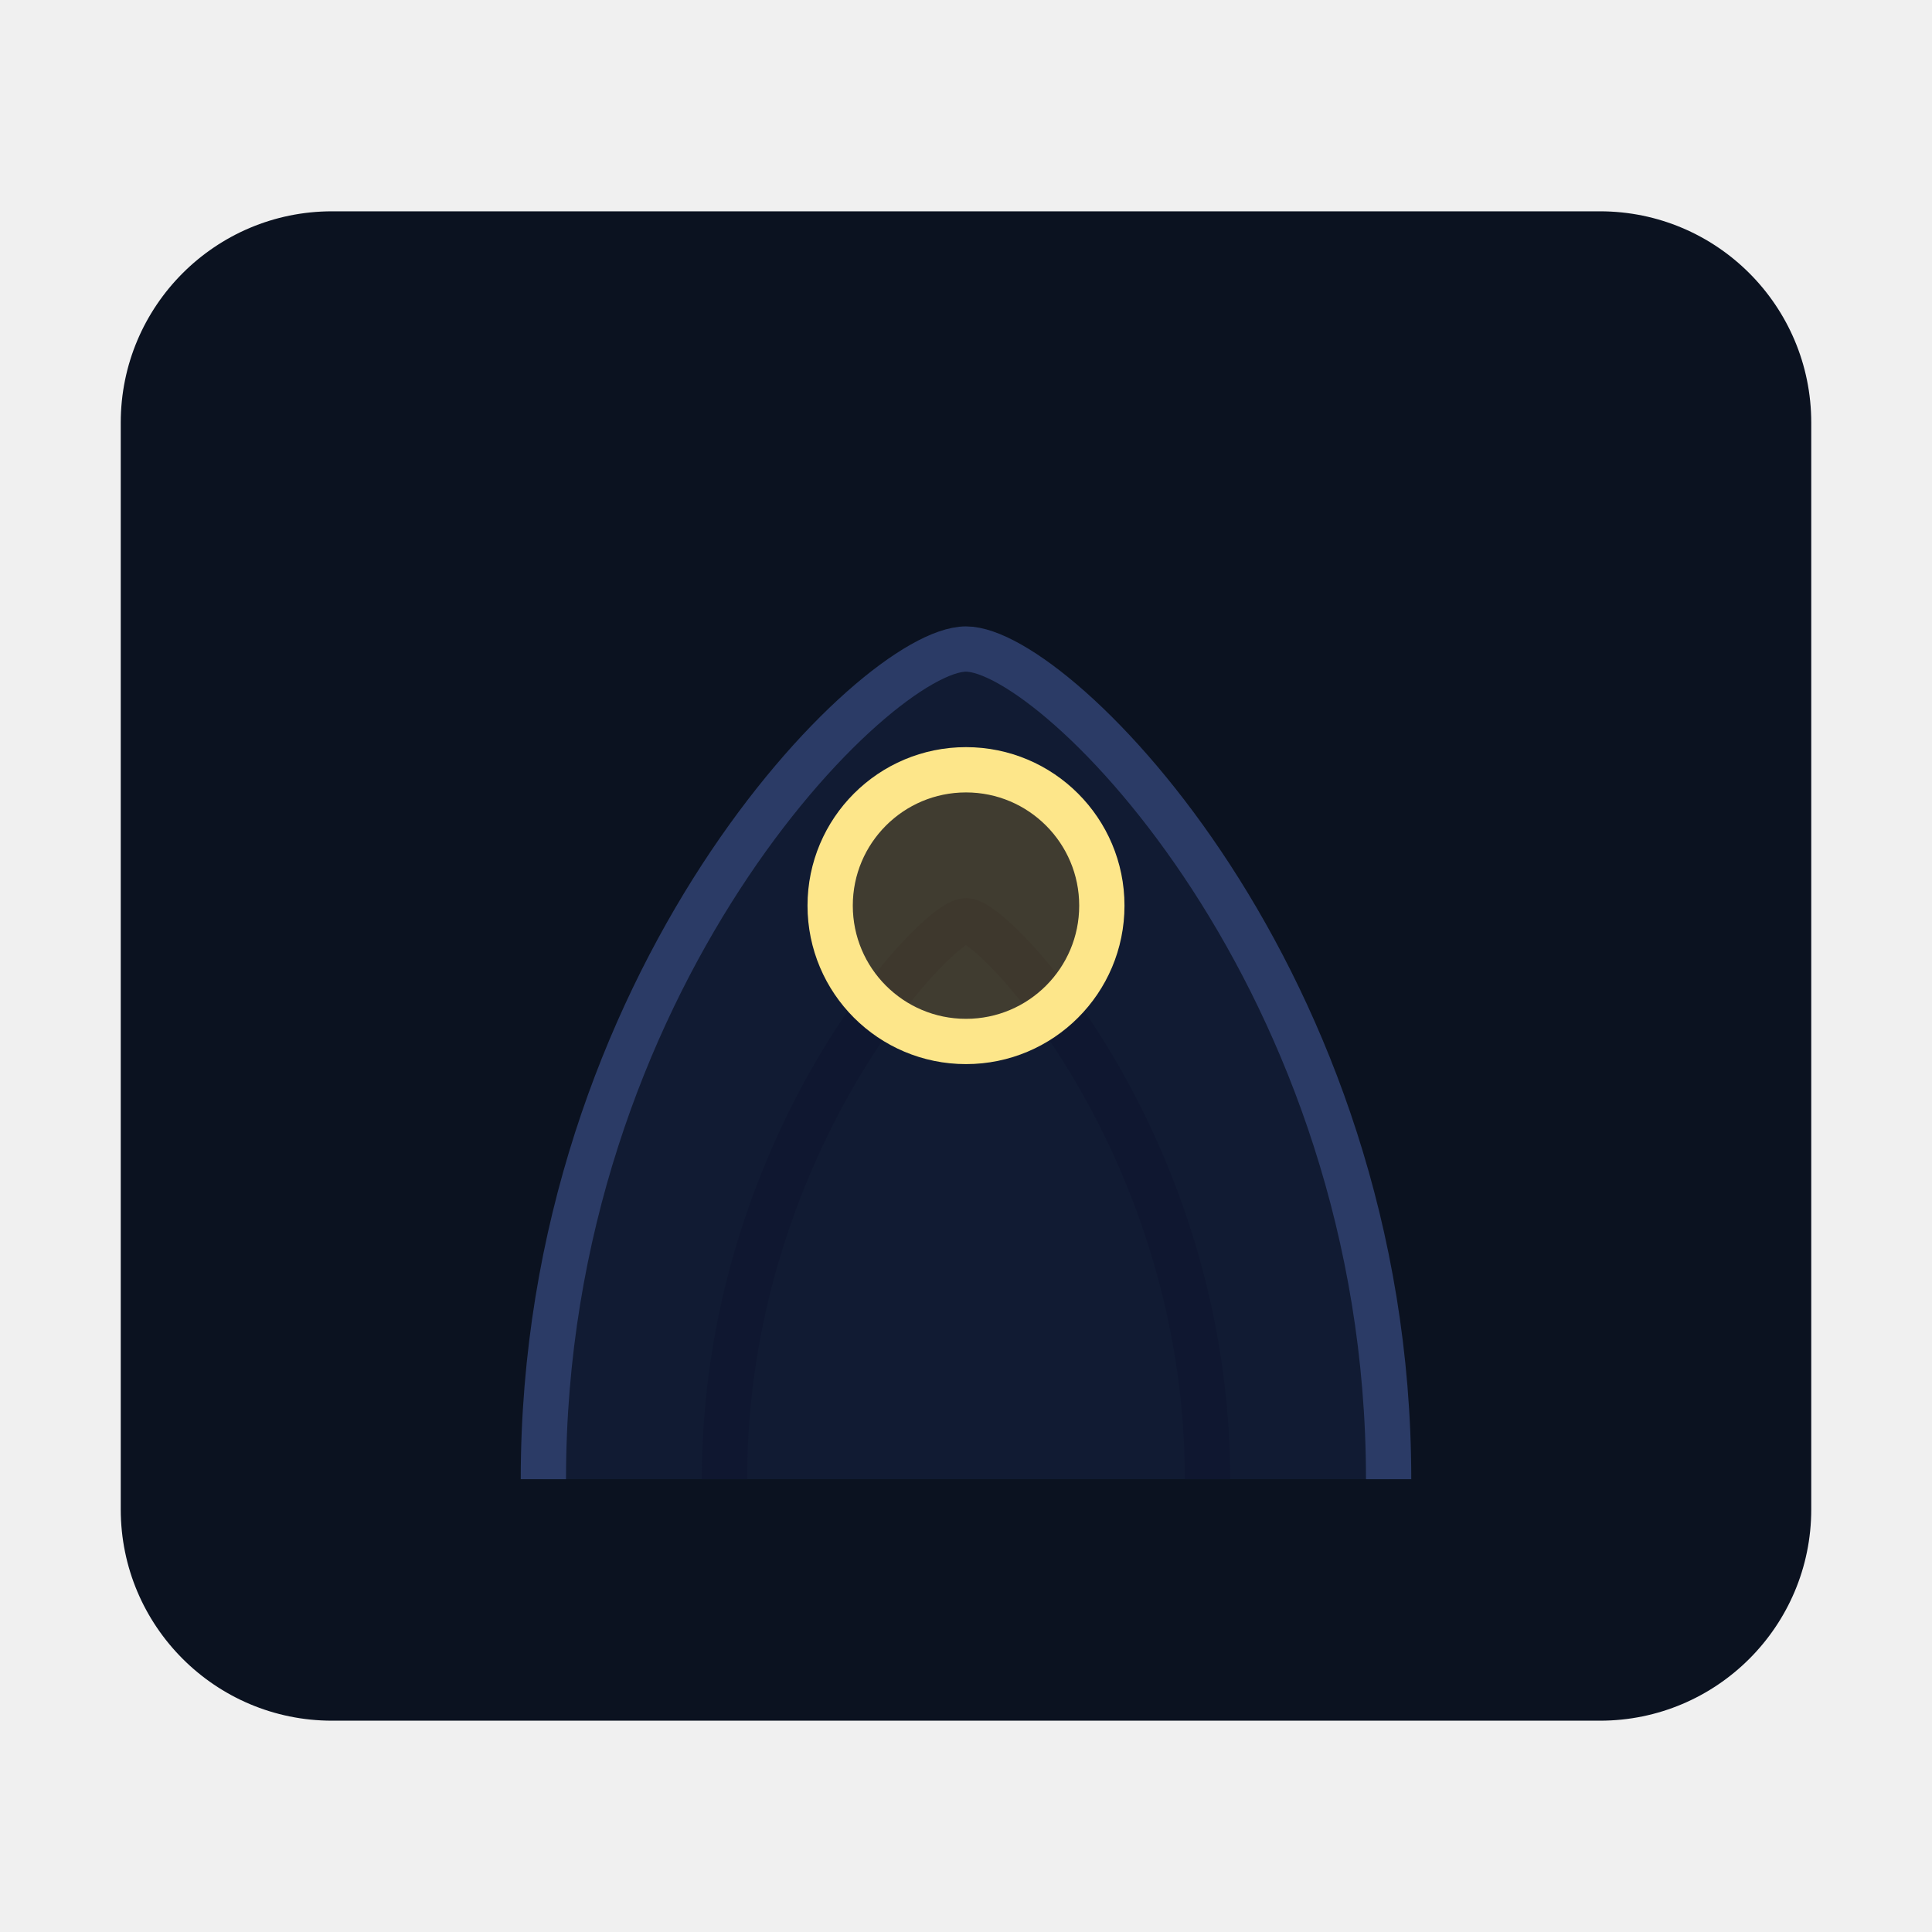
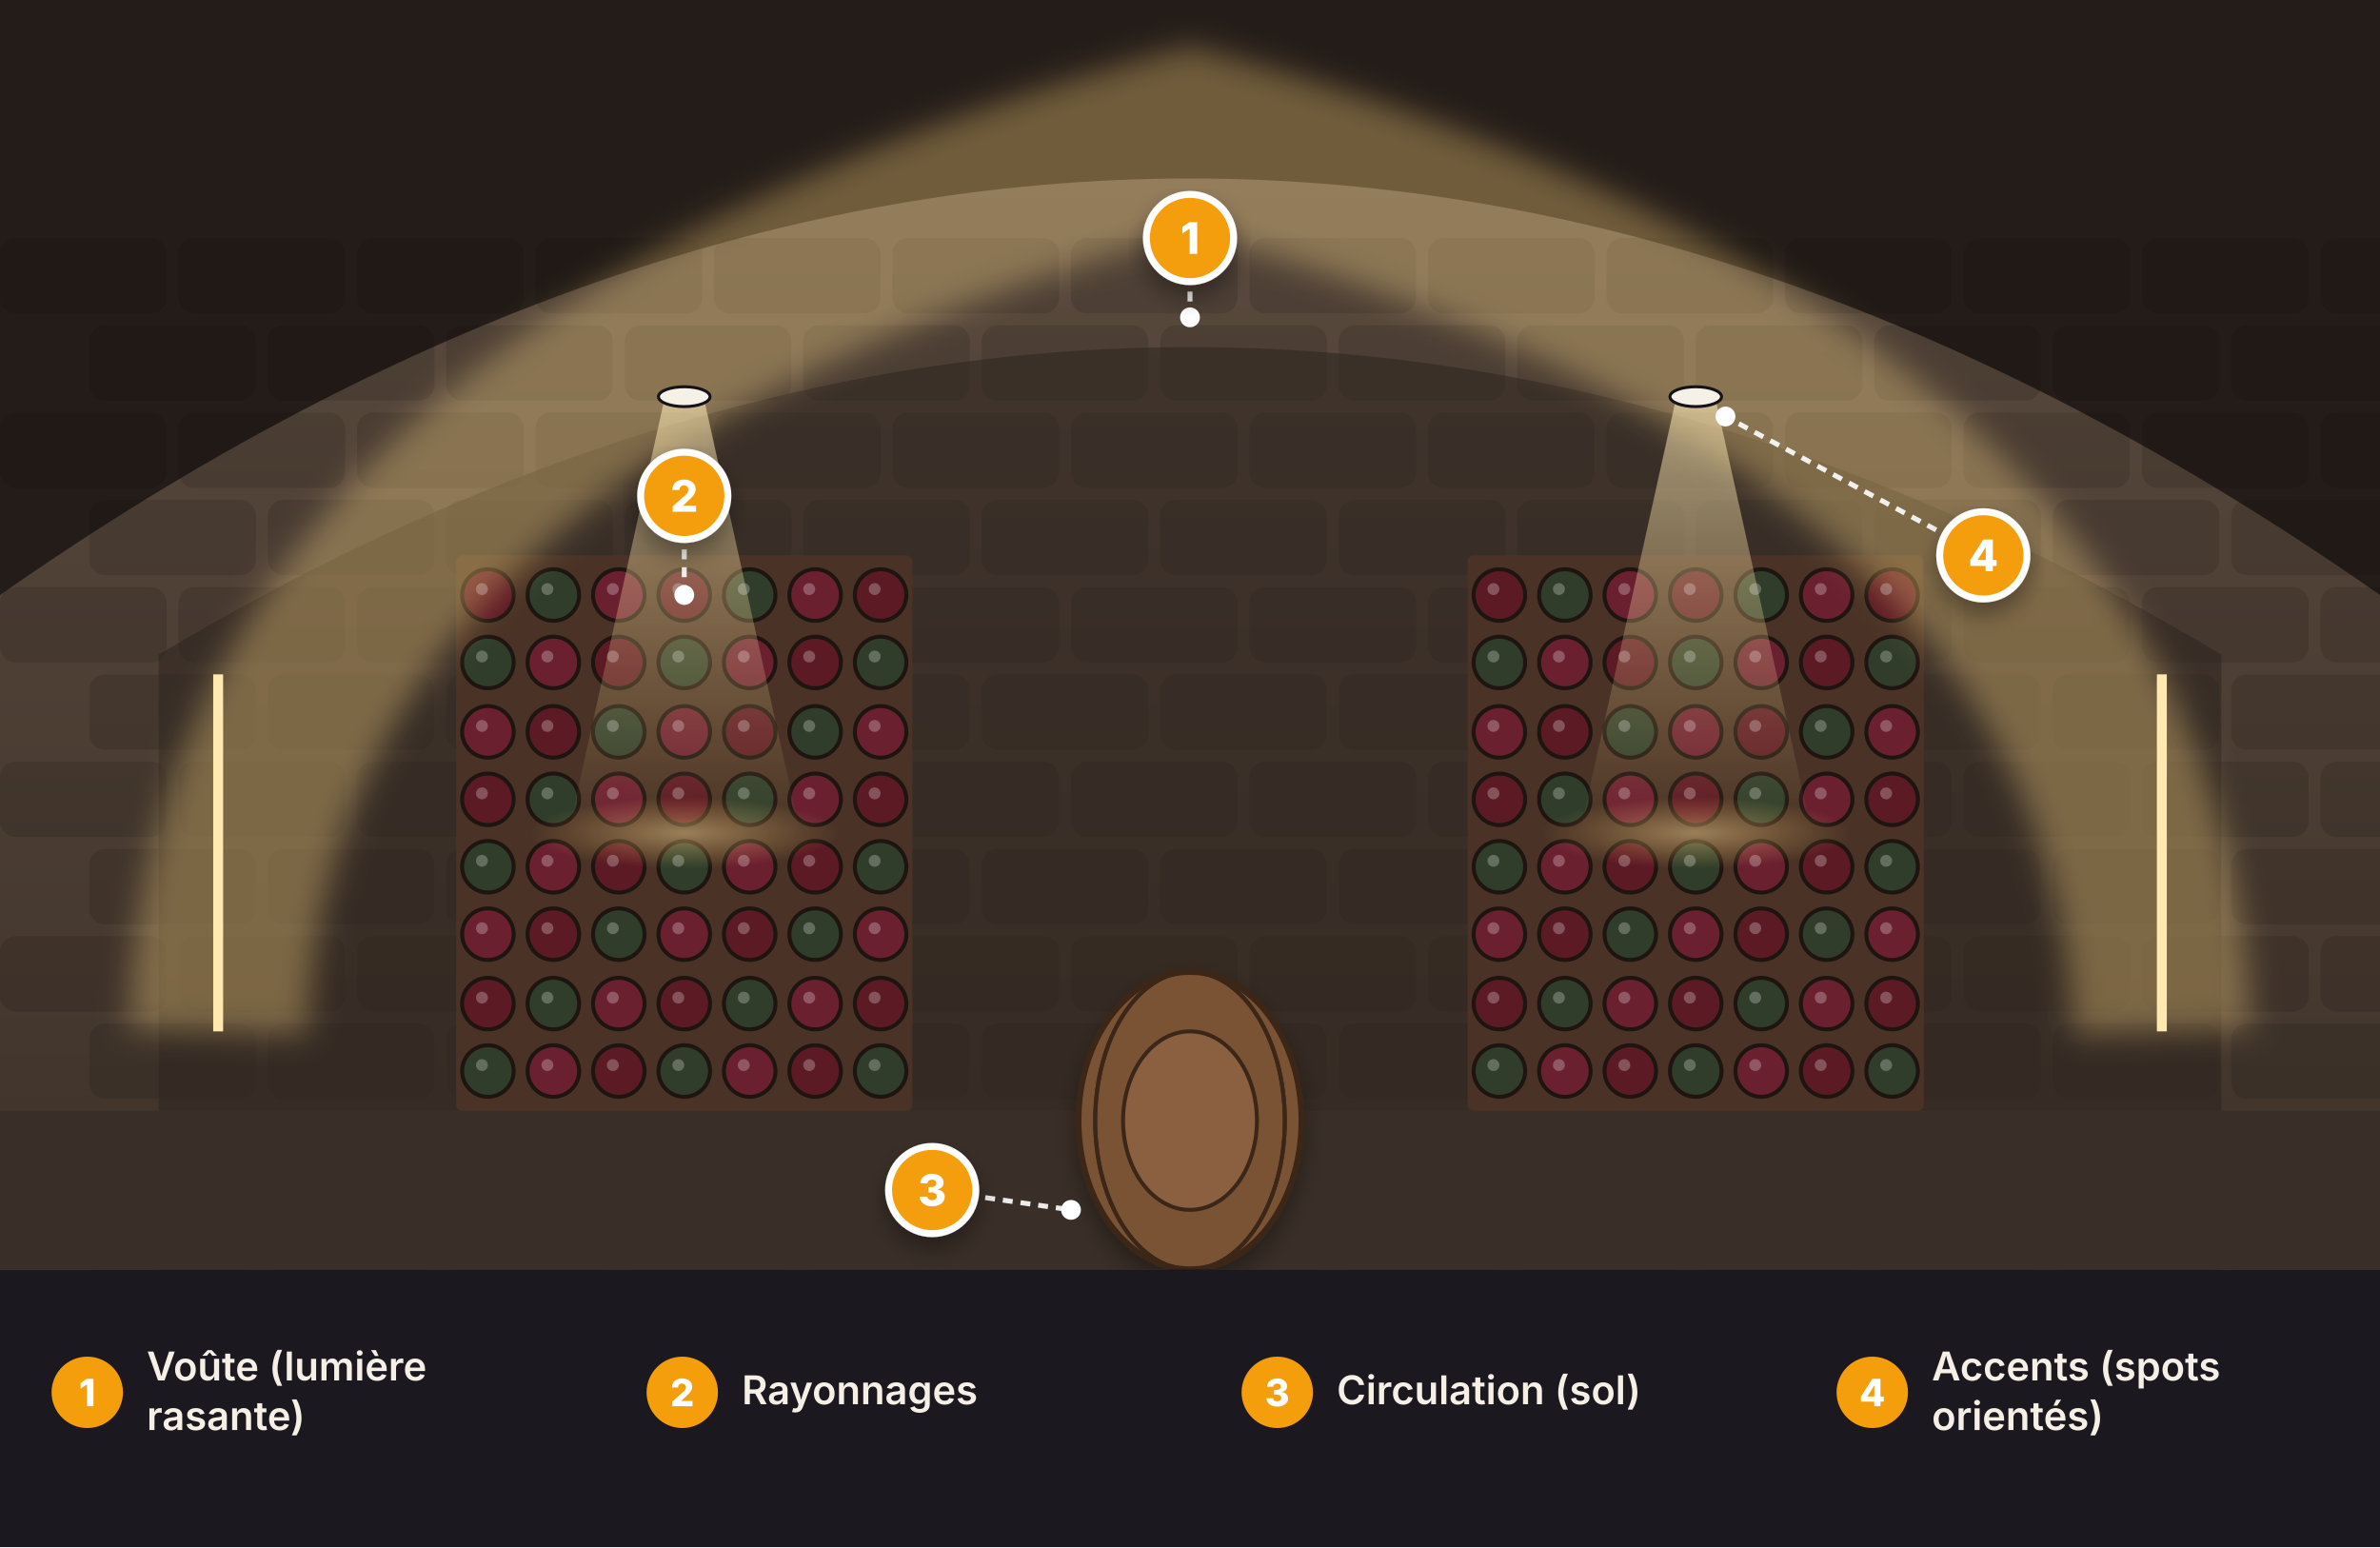
- <svg xmlns="http://www.w3.org/2000/svg" width="256" height="256" viewBox="0 0 256 256" fill="none">
-   <rect x="16" y="28" width="224" height="200" rx="28" fill="#0B1220" />
-   <path d="M72 196c0-66 44-110 56-110s56 44 56 110" fill="#111B33" stroke="#2B3B66" stroke-width="6" />
-   <path d="M96 196c0-44 28-74 32-74s32 30 32 74" fill="none" stroke="#0F1730" stroke-width="6" />
-   <circle cx="128" cy="120" r="18" fill="#FBBF24" fill-opacity="0.20" stroke="#FDE68A" stroke-width="6" />
+ <svg xmlns="http://www.w3.org/2000/svg" viewBox="0 0 1200 780" role="img" aria-label="Cave voûtée : 4 zones">
+   <defs>
+     <linearGradient id="wall" x1="0" y1="0" x2="0" y2="1">
+       <stop offset="0" stop-color="#3d3448" />
+       <stop offset="1" stop-color="#5a4b5c" />
+     </linearGradient>
+     <linearGradient id="wallL" x1="0" y1="0" x2="1" y2="0">
+       <stop offset="0" stop-color="#2a2433" />
+       <stop offset="1" stop-color="#3a3142" />
+     </linearGradient>
+     <linearGradient id="wallR" x1="1" y1="0" x2="0" y2="0">
+       <stop offset="0" stop-color="#2a2433" />
+       <stop offset="1" stop-color="#3a3142" />
+     </linearGradient>
+     <linearGradient id="ceil" x1="0" y1="0" x2="0" y2="1">
+       <stop offset="0" stop-color="#1f1a26" />
+       <stop offset="1" stop-color="#2d2635" />
+     </linearGradient>
+     <linearGradient id="floor" x1="0" y1="0" x2="0" y2="1">
+       <stop offset="0" stop-color="#5b4334" />
+       <stop offset="1" stop-color="#3b2b22" />
+     </linearGradient>
+     <linearGradient id="tile" x1="0" y1="0" x2="0" y2="1">
+       <stop offset="0" stop-color="#6b6a70" />
+       <stop offset="1" stop-color="#3d3c42" />
+     </linearGradient>
+     <linearGradient id="concrete" x1="0" y1="0" x2="0" y2="1">
+       <stop offset="0" stop-color="#5d5a5e" />
+       <stop offset="1" stop-color="#36343a" />
+     </linearGradient>
+     <linearGradient id="stone" x1="0" y1="0" x2="0" y2="1">
+       <stop offset="0" stop-color="#5a4a3e" />
+       <stop offset="1" stop-color="#3e3229" />
+     </linearGradient>
+     <radialGradient id="glow">
+       <stop offset="0" stop-color="#ffe3a0" stop-opacity=".95" />
+       <stop offset=".35" stop-color="#ffcf6e" stop-opacity=".45" />
+       <stop offset="1" stop-color="#ffb84d" stop-opacity="0" />
+     </radialGradient>
+     <radialGradient id="glowSoft">
+       <stop offset="0" stop-color="#ffd98a" stop-opacity=".55" />
+       <stop offset="1" stop-color="#ffb84d" stop-opacity="0" />
+     </radialGradient>
+     <radialGradient id="glowCool">
+       <stop offset="0" stop-color="#eef6ff" stop-opacity=".9" />
+       <stop offset=".4" stop-color="#cfe3ff" stop-opacity=".4" />
+       <stop offset="1" stop-color="#b9d4ff" stop-opacity="0" />
+     </radialGradient>
+     <linearGradient id="cone" x1="0" y1="0" x2="0" y2="1">
+       <stop offset="0" stop-color="#ffe7a8" stop-opacity=".75" />
+       <stop offset="1" stop-color="#ffd27a" stop-opacity="0" />
+     </linearGradient>
+     <linearGradient id="coneCool" x1="0" y1="0" x2="0" y2="1">
+       <stop offset="0" stop-color="#f2f8ff" stop-opacity=".8" />
+       <stop offset="1" stop-color="#d6e7ff" stop-opacity="0" />
+     </linearGradient>
+     <linearGradient id="sky" x1="0" y1="0" x2="0" y2="1">
+       <stop offset="0" stop-color="#111a3a" />
+       <stop offset=".7" stop-color="#2d3364" />
+       <stop offset="1" stop-color="#5a4a78" />
+     </linearGradient>
+     <linearGradient id="grass" x1="0" y1="0" x2="0" y2="1">
+       <stop offset="0" stop-color="#2f4a35" />
+       <stop offset="1" stop-color="#1c2e22" />
+     </linearGradient>
+     <linearGradient id="wood" x1="0" y1="0" x2="0" y2="1">
+       <stop offset="0" stop-color="#9a6b46" />
+       <stop offset="1" stop-color="#6e4a30" />
+     </linearGradient>
+     <linearGradient id="metal" x1="0" y1="0" x2="1" y2="0">
+       <stop offset="0" stop-color="#cfd2d6" />
+       <stop offset=".5" stop-color="#f1f2f4" />
+       <stop offset="1" stop-color="#b9bcc2" />
+     </linearGradient>
+     <filter id="blur8" x="-50%" y="-50%" width="200%" height="200%">
+       <feGaussianBlur stdDeviation="8" />
+     </filter>
+     <filter id="blur3">
+       <feGaussianBlur stdDeviation="3" />
+     </filter>
+     <filter id="shadow" x="-20%" y="-20%" width="140%" height="160%">
+       <feDropShadow dx="0" dy="6" stdDeviation="6" flood-color="#000" flood-opacity=".35" />
+     </filter>
+   </defs>
+   <rect x="0" y="0" width="1200" height="640" fill="#241c18" />
+   <path d="M0,640 L0,300 Q600,-120 1200,300 L1200,640 Z" fill="url(#stone)" />
+   <rect x="0" y="120" width="84" height="38" rx="8" fill="#000" opacity=".12" />
+   <rect x="90" y="120" width="84" height="38" rx="8" fill="#000" opacity=".12" />
+   <rect x="180" y="120" width="84" height="38" rx="8" fill="#000" opacity=".12" />
+   <rect x="270" y="120" width="84" height="38" rx="8" fill="#000" opacity=".12" />
+   <rect x="360" y="120" width="84" height="38" rx="8" fill="#000" opacity=".12" />
+   <rect x="450" y="120" width="84" height="38" rx="8" fill="#000" opacity=".12" />
+   <rect x="540" y="120" width="84" height="38" rx="8" fill="#000" opacity=".12" />
+   <rect x="630" y="120" width="84" height="38" rx="8" fill="#000" opacity=".12" />
+   <rect x="720" y="120" width="84" height="38" rx="8" fill="#000" opacity=".12" />
+   <rect x="810" y="120" width="84" height="38" rx="8" fill="#000" opacity=".12" />
+   <rect x="900" y="120" width="84" height="38" rx="8" fill="#000" opacity=".12" />
+   <rect x="990" y="120" width="84" height="38" rx="8" fill="#000" opacity=".12" />
+   <rect x="1080" y="120" width="84" height="38" rx="8" fill="#000" opacity=".12" />
+   <rect x="1170" y="120" width="84" height="38" rx="8" fill="#000" opacity=".12" />
+   <rect x="45" y="164" width="84" height="38" rx="8" fill="#000" opacity=".12" />
+   <rect x="135" y="164" width="84" height="38" rx="8" fill="#000" opacity=".12" />
+   <rect x="225" y="164" width="84" height="38" rx="8" fill="#000" opacity=".12" />
+   <rect x="315" y="164" width="84" height="38" rx="8" fill="#000" opacity=".12" />
+   <rect x="405" y="164" width="84" height="38" rx="8" fill="#000" opacity=".12" />
+   <rect x="495" y="164" width="84" height="38" rx="8" fill="#000" opacity=".12" />
+   <rect x="585" y="164" width="84" height="38" rx="8" fill="#000" opacity=".12" />
+   <rect x="675" y="164" width="84" height="38" rx="8" fill="#000" opacity=".12" />
+   <rect x="765" y="164" width="84" height="38" rx="8" fill="#000" opacity=".12" />
+   <rect x="855" y="164" width="84" height="38" rx="8" fill="#000" opacity=".12" />
+   <rect x="945" y="164" width="84" height="38" rx="8" fill="#000" opacity=".12" />
+   <rect x="1035" y="164" width="84" height="38" rx="8" fill="#000" opacity=".12" />
+   <rect x="1125" y="164" width="84" height="38" rx="8" fill="#000" opacity=".12" />
+   <rect x="1215" y="164" width="84" height="38" rx="8" fill="#000" opacity=".12" />
+   <rect x="0" y="208" width="84" height="38" rx="8" fill="#000" opacity=".12" />
+   <rect x="90" y="208" width="84" height="38" rx="8" fill="#000" opacity=".12" />
+   <rect x="180" y="208" width="84" height="38" rx="8" fill="#000" opacity=".12" />
+   <rect x="270" y="208" width="84" height="38" rx="8" fill="#000" opacity=".12" />
+   <rect x="360" y="208" width="84" height="38" rx="8" fill="#000" opacity=".12" />
+   <rect x="450" y="208" width="84" height="38" rx="8" fill="#000" opacity=".12" />
+   <rect x="540" y="208" width="84" height="38" rx="8" fill="#000" opacity=".12" />
+   <rect x="630" y="208" width="84" height="38" rx="8" fill="#000" opacity=".12" />
+   <rect x="720" y="208" width="84" height="38" rx="8" fill="#000" opacity=".12" />
+   <rect x="810" y="208" width="84" height="38" rx="8" fill="#000" opacity=".12" />
+   <rect x="900" y="208" width="84" height="38" rx="8" fill="#000" opacity=".12" />
+   <rect x="990" y="208" width="84" height="38" rx="8" fill="#000" opacity=".12" />
+   <rect x="1080" y="208" width="84" height="38" rx="8" fill="#000" opacity=".12" />
+   <rect x="1170" y="208" width="84" height="38" rx="8" fill="#000" opacity=".12" />
+   <rect x="45" y="252" width="84" height="38" rx="8" fill="#000" opacity=".12" />
+   <rect x="135" y="252" width="84" height="38" rx="8" fill="#000" opacity=".12" />
+   <rect x="225" y="252" width="84" height="38" rx="8" fill="#000" opacity=".12" />
+   <rect x="315" y="252" width="84" height="38" rx="8" fill="#000" opacity=".12" />
+   <rect x="405" y="252" width="84" height="38" rx="8" fill="#000" opacity=".12" />
+   <rect x="495" y="252" width="84" height="38" rx="8" fill="#000" opacity=".12" />
+   <rect x="585" y="252" width="84" height="38" rx="8" fill="#000" opacity=".12" />
+   <rect x="675" y="252" width="84" height="38" rx="8" fill="#000" opacity=".12" />
+   <rect x="765" y="252" width="84" height="38" rx="8" fill="#000" opacity=".12" />
+   <rect x="855" y="252" width="84" height="38" rx="8" fill="#000" opacity=".12" />
+   <rect x="945" y="252" width="84" height="38" rx="8" fill="#000" opacity=".12" />
+   <rect x="1035" y="252" width="84" height="38" rx="8" fill="#000" opacity=".12" />
+   <rect x="1125" y="252" width="84" height="38" rx="8" fill="#000" opacity=".12" />
+   <rect x="1215" y="252" width="84" height="38" rx="8" fill="#000" opacity=".12" />
+   <rect x="0" y="296" width="84" height="38" rx="8" fill="#000" opacity=".12" />
+   <rect x="90" y="296" width="84" height="38" rx="8" fill="#000" opacity=".12" />
+   <rect x="180" y="296" width="84" height="38" rx="8" fill="#000" opacity=".12" />
+   <rect x="270" y="296" width="84" height="38" rx="8" fill="#000" opacity=".12" />
+   <rect x="360" y="296" width="84" height="38" rx="8" fill="#000" opacity=".12" />
+   <rect x="450" y="296" width="84" height="38" rx="8" fill="#000" opacity=".12" />
+   <rect x="540" y="296" width="84" height="38" rx="8" fill="#000" opacity=".12" />
+   <rect x="630" y="296" width="84" height="38" rx="8" fill="#000" opacity=".12" />
+   <rect x="720" y="296" width="84" height="38" rx="8" fill="#000" opacity=".12" />
+   <rect x="810" y="296" width="84" height="38" rx="8" fill="#000" opacity=".12" />
+   <rect x="900" y="296" width="84" height="38" rx="8" fill="#000" opacity=".12" />
+   <rect x="990" y="296" width="84" height="38" rx="8" fill="#000" opacity=".12" />
+   <rect x="1080" y="296" width="84" height="38" rx="8" fill="#000" opacity=".12" />
+   <rect x="1170" y="296" width="84" height="38" rx="8" fill="#000" opacity=".12" />
+   <rect x="45" y="340" width="84" height="38" rx="8" fill="#000" opacity=".12" />
+   <rect x="135" y="340" width="84" height="38" rx="8" fill="#000" opacity=".12" />
+   <rect x="225" y="340" width="84" height="38" rx="8" fill="#000" opacity=".12" />
+   <rect x="315" y="340" width="84" height="38" rx="8" fill="#000" opacity=".12" />
+   <rect x="405" y="340" width="84" height="38" rx="8" fill="#000" opacity=".12" />
+   <rect x="495" y="340" width="84" height="38" rx="8" fill="#000" opacity=".12" />
+   <rect x="585" y="340" width="84" height="38" rx="8" fill="#000" opacity=".12" />
+   <rect x="675" y="340" width="84" height="38" rx="8" fill="#000" opacity=".12" />
+   <rect x="765" y="340" width="84" height="38" rx="8" fill="#000" opacity=".12" />
+   <rect x="855" y="340" width="84" height="38" rx="8" fill="#000" opacity=".12" />
+   <rect x="945" y="340" width="84" height="38" rx="8" fill="#000" opacity=".12" />
+   <rect x="1035" y="340" width="84" height="38" rx="8" fill="#000" opacity=".12" />
+   <rect x="1125" y="340" width="84" height="38" rx="8" fill="#000" opacity=".12" />
+   <rect x="1215" y="340" width="84" height="38" rx="8" fill="#000" opacity=".12" />
+   <rect x="0" y="384" width="84" height="38" rx="8" fill="#000" opacity=".12" />
+   <rect x="90" y="384" width="84" height="38" rx="8" fill="#000" opacity=".12" />
+   <rect x="180" y="384" width="84" height="38" rx="8" fill="#000" opacity=".12" />
+   <rect x="270" y="384" width="84" height="38" rx="8" fill="#000" opacity=".12" />
+   <rect x="360" y="384" width="84" height="38" rx="8" fill="#000" opacity=".12" />
+   <rect x="450" y="384" width="84" height="38" rx="8" fill="#000" opacity=".12" />
+   <rect x="540" y="384" width="84" height="38" rx="8" fill="#000" opacity=".12" />
+   <rect x="630" y="384" width="84" height="38" rx="8" fill="#000" opacity=".12" />
+   <rect x="720" y="384" width="84" height="38" rx="8" fill="#000" opacity=".12" />
+   <rect x="810" y="384" width="84" height="38" rx="8" fill="#000" opacity=".12" />
+   <rect x="900" y="384" width="84" height="38" rx="8" fill="#000" opacity=".12" />
+   <rect x="990" y="384" width="84" height="38" rx="8" fill="#000" opacity=".12" />
+   <rect x="1080" y="384" width="84" height="38" rx="8" fill="#000" opacity=".12" />
+   <rect x="1170" y="384" width="84" height="38" rx="8" fill="#000" opacity=".12" />
+   <rect x="45" y="428" width="84" height="38" rx="8" fill="#000" opacity=".12" />
+   <rect x="135" y="428" width="84" height="38" rx="8" fill="#000" opacity=".12" />
+   <rect x="225" y="428" width="84" height="38" rx="8" fill="#000" opacity=".12" />
+   <rect x="315" y="428" width="84" height="38" rx="8" fill="#000" opacity=".12" />
+   <rect x="405" y="428" width="84" height="38" rx="8" fill="#000" opacity=".12" />
+   <rect x="495" y="428" width="84" height="38" rx="8" fill="#000" opacity=".12" />
+   <rect x="585" y="428" width="84" height="38" rx="8" fill="#000" opacity=".12" />
+   <rect x="675" y="428" width="84" height="38" rx="8" fill="#000" opacity=".12" />
+   <rect x="765" y="428" width="84" height="38" rx="8" fill="#000" opacity=".12" />
+   <rect x="855" y="428" width="84" height="38" rx="8" fill="#000" opacity=".12" />
+   <rect x="945" y="428" width="84" height="38" rx="8" fill="#000" opacity=".12" />
+   <rect x="1035" y="428" width="84" height="38" rx="8" fill="#000" opacity=".12" />
+   <rect x="1125" y="428" width="84" height="38" rx="8" fill="#000" opacity=".12" />
+   <rect x="1215" y="428" width="84" height="38" rx="8" fill="#000" opacity=".12" />
+   <rect x="0" y="472" width="84" height="38" rx="8" fill="#000" opacity=".12" />
+   <rect x="90" y="472" width="84" height="38" rx="8" fill="#000" opacity=".12" />
+   <rect x="180" y="472" width="84" height="38" rx="8" fill="#000" opacity=".12" />
+   <rect x="270" y="472" width="84" height="38" rx="8" fill="#000" opacity=".12" />
+   <rect x="360" y="472" width="84" height="38" rx="8" fill="#000" opacity=".12" />
+   <rect x="450" y="472" width="84" height="38" rx="8" fill="#000" opacity=".12" />
+   <rect x="540" y="472" width="84" height="38" rx="8" fill="#000" opacity=".12" />
+   <rect x="630" y="472" width="84" height="38" rx="8" fill="#000" opacity=".12" />
+   <rect x="720" y="472" width="84" height="38" rx="8" fill="#000" opacity=".12" />
+   <rect x="810" y="472" width="84" height="38" rx="8" fill="#000" opacity=".12" />
+   <rect x="900" y="472" width="84" height="38" rx="8" fill="#000" opacity=".12" />
+   <rect x="990" y="472" width="84" height="38" rx="8" fill="#000" opacity=".12" />
+   <rect x="1080" y="472" width="84" height="38" rx="8" fill="#000" opacity=".12" />
+   <rect x="1170" y="472" width="84" height="38" rx="8" fill="#000" opacity=".12" />
+   <rect x="45" y="516" width="84" height="38" rx="8" fill="#000" opacity=".12" />
+   <rect x="135" y="516" width="84" height="38" rx="8" fill="#000" opacity=".12" />
+   <rect x="225" y="516" width="84" height="38" rx="8" fill="#000" opacity=".12" />
+   <rect x="315" y="516" width="84" height="38" rx="8" fill="#000" opacity=".12" />
+   <rect x="405" y="516" width="84" height="38" rx="8" fill="#000" opacity=".12" />
+   <rect x="495" y="516" width="84" height="38" rx="8" fill="#000" opacity=".12" />
+   <rect x="585" y="516" width="84" height="38" rx="8" fill="#000" opacity=".12" />
+   <rect x="675" y="516" width="84" height="38" rx="8" fill="#000" opacity=".12" />
+   <rect x="765" y="516" width="84" height="38" rx="8" fill="#000" opacity=".12" />
+   <rect x="855" y="516" width="84" height="38" rx="8" fill="#000" opacity=".12" />
+   <rect x="945" y="516" width="84" height="38" rx="8" fill="#000" opacity=".12" />
+   <rect x="1035" y="516" width="84" height="38" rx="8" fill="#000" opacity=".12" />
+   <rect x="1125" y="516" width="84" height="38" rx="8" fill="#000" opacity=".12" />
+   <rect x="1215" y="516" width="84" height="38" rx="8" fill="#000" opacity=".12" />
+   <rect x="0" y="560" width="84" height="38" rx="8" fill="#000" opacity=".12" />
+   <rect x="90" y="560" width="84" height="38" rx="8" fill="#000" opacity=".12" />
+   <rect x="180" y="560" width="84" height="38" rx="8" fill="#000" opacity=".12" />
+   <rect x="270" y="560" width="84" height="38" rx="8" fill="#000" opacity=".12" />
+   <rect x="360" y="560" width="84" height="38" rx="8" fill="#000" opacity=".12" />
+   <rect x="450" y="560" width="84" height="38" rx="8" fill="#000" opacity=".12" />
+   <rect x="540" y="560" width="84" height="38" rx="8" fill="#000" opacity=".12" />
+   <rect x="630" y="560" width="84" height="38" rx="8" fill="#000" opacity=".12" />
+   <rect x="720" y="560" width="84" height="38" rx="8" fill="#000" opacity=".12" />
+   <rect x="810" y="560" width="84" height="38" rx="8" fill="#000" opacity=".12" />
+   <rect x="900" y="560" width="84" height="38" rx="8" fill="#000" opacity=".12" />
+   <rect x="990" y="560" width="84" height="38" rx="8" fill="#000" opacity=".12" />
+   <rect x="1080" y="560" width="84" height="38" rx="8" fill="#000" opacity=".12" />
+   <rect x="1170" y="560" width="84" height="38" rx="8" fill="#000" opacity=".12" />
+   <rect x="45" y="604" width="84" height="38" rx="8" fill="#000" opacity=".12" />
+   <rect x="135" y="604" width="84" height="38" rx="8" fill="#000" opacity=".12" />
+   <rect x="225" y="604" width="84" height="38" rx="8" fill="#000" opacity=".12" />
+   <rect x="315" y="604" width="84" height="38" rx="8" fill="#000" opacity=".12" />
+   <rect x="405" y="604" width="84" height="38" rx="8" fill="#000" opacity=".12" />
+   <rect x="495" y="604" width="84" height="38" rx="8" fill="#000" opacity=".12" />
+   <rect x="585" y="604" width="84" height="38" rx="8" fill="#000" opacity=".12" />
+   <rect x="675" y="604" width="84" height="38" rx="8" fill="#000" opacity=".12" />
+   <rect x="765" y="604" width="84" height="38" rx="8" fill="#000" opacity=".12" />
+   <rect x="855" y="604" width="84" height="38" rx="8" fill="#000" opacity=".12" />
+   <rect x="945" y="604" width="84" height="38" rx="8" fill="#000" opacity=".12" />
+   <rect x="1035" y="604" width="84" height="38" rx="8" fill="#000" opacity=".12" />
+   <rect x="1125" y="604" width="84" height="38" rx="8" fill="#000" opacity=".12" />
+   <rect x="1215" y="604" width="84" height="38" rx="8" fill="#000" opacity=".12" />
+   <path d="M80,640 L80,330 Q600,20 1120,330 L1120,640 Z" fill="#2d241f" opacity=".55" />
+   <polygon points="0,640 0,560 1200,560 1200,640" fill="#3a2f28" />
+   <rect x="230" y="280" width="230" height="280" rx="3" fill="#4a3326" />
+   <circle cx="246" cy="300" r="13" fill="#5c1a24" stroke="#1e1410" stroke-width="2" />
+   <circle cx="243" cy="297" r="3" fill="#fff" opacity=".25" />
+   <circle cx="279" cy="300" r="13" fill="#2f3d2a" stroke="#1e1410" stroke-width="2" />
+   <circle cx="276" cy="297" r="3" fill="#fff" opacity=".25" />
+   <circle cx="312" cy="300" r="13" fill="#6b2030" stroke="#1e1410" stroke-width="2" />
+   <circle cx="309" cy="297" r="3" fill="#fff" opacity=".25" />
+   <circle cx="345" cy="300" r="13" fill="#5c1a24" stroke="#1e1410" stroke-width="2" />
+   <circle cx="342" cy="297" r="3" fill="#fff" opacity=".25" />
+   <circle cx="378" cy="300" r="13" fill="#2f3d2a" stroke="#1e1410" stroke-width="2" />
+   <circle cx="375" cy="297" r="3" fill="#fff" opacity=".25" />
+   <circle cx="411" cy="300" r="13" fill="#6b2030" stroke="#1e1410" stroke-width="2" />
+   <circle cx="408" cy="297" r="3" fill="#fff" opacity=".25" />
+   <circle cx="444" cy="300" r="13" fill="#5c1a24" stroke="#1e1410" stroke-width="2" />
+   <circle cx="441" cy="297" r="3" fill="#fff" opacity=".25" />
+   <circle cx="246" cy="334" r="13" fill="#2f3d2a" stroke="#1e1410" stroke-width="2" />
+   <circle cx="243" cy="331" r="3" fill="#fff" opacity=".25" />
+   <circle cx="279" cy="334" r="13" fill="#6b2030" stroke="#1e1410" stroke-width="2" />
+   <circle cx="276" cy="331" r="3" fill="#fff" opacity=".25" />
+   <circle cx="312" cy="334" r="13" fill="#5c1a24" stroke="#1e1410" stroke-width="2" />
+   <circle cx="309" cy="331" r="3" fill="#fff" opacity=".25" />
+   <circle cx="345" cy="334" r="13" fill="#2f3d2a" stroke="#1e1410" stroke-width="2" />
+   <circle cx="342" cy="331" r="3" fill="#fff" opacity=".25" />
+   <circle cx="378" cy="334" r="13" fill="#6b2030" stroke="#1e1410" stroke-width="2" />
+   <circle cx="375" cy="331" r="3" fill="#fff" opacity=".25" />
+   <circle cx="411" cy="334" r="13" fill="#5c1a24" stroke="#1e1410" stroke-width="2" />
+   <circle cx="408" cy="331" r="3" fill="#fff" opacity=".25" />
+   <circle cx="444" cy="334" r="13" fill="#2f3d2a" stroke="#1e1410" stroke-width="2" />
+   <circle cx="441" cy="331" r="3" fill="#fff" opacity=".25" />
+   <circle cx="246" cy="369" r="13" fill="#6b2030" stroke="#1e1410" stroke-width="2" />
+   <circle cx="243" cy="366" r="3" fill="#fff" opacity=".25" />
+   <circle cx="279" cy="369" r="13" fill="#5c1a24" stroke="#1e1410" stroke-width="2" />
+   <circle cx="276" cy="366" r="3" fill="#fff" opacity=".25" />
+   <circle cx="312" cy="369" r="13" fill="#2f3d2a" stroke="#1e1410" stroke-width="2" />
+   <circle cx="309" cy="366" r="3" fill="#fff" opacity=".25" />
+   <circle cx="345" cy="369" r="13" fill="#6b2030" stroke="#1e1410" stroke-width="2" />
+   <circle cx="342" cy="366" r="3" fill="#fff" opacity=".25" />
+   <circle cx="378" cy="369" r="13" fill="#5c1a24" stroke="#1e1410" stroke-width="2" />
+   <circle cx="375" cy="366" r="3" fill="#fff" opacity=".25" />
+   <circle cx="411" cy="369" r="13" fill="#2f3d2a" stroke="#1e1410" stroke-width="2" />
+   <circle cx="408" cy="366" r="3" fill="#fff" opacity=".25" />
+   <circle cx="444" cy="369" r="13" fill="#6b2030" stroke="#1e1410" stroke-width="2" />
+   <circle cx="441" cy="366" r="3" fill="#fff" opacity=".25" />
+   <circle cx="246" cy="403" r="13" fill="#5c1a24" stroke="#1e1410" stroke-width="2" />
+   <circle cx="243" cy="400" r="3" fill="#fff" opacity=".25" />
+   <circle cx="279" cy="403" r="13" fill="#2f3d2a" stroke="#1e1410" stroke-width="2" />
+   <circle cx="276" cy="400" r="3" fill="#fff" opacity=".25" />
+   <circle cx="312" cy="403" r="13" fill="#6b2030" stroke="#1e1410" stroke-width="2" />
+   <circle cx="309" cy="400" r="3" fill="#fff" opacity=".25" />
+   <circle cx="345" cy="403" r="13" fill="#5c1a24" stroke="#1e1410" stroke-width="2" />
+   <circle cx="342" cy="400" r="3" fill="#fff" opacity=".25" />
+   <circle cx="378" cy="403" r="13" fill="#2f3d2a" stroke="#1e1410" stroke-width="2" />
+   <circle cx="375" cy="400" r="3" fill="#fff" opacity=".25" />
+   <circle cx="411" cy="403" r="13" fill="#6b2030" stroke="#1e1410" stroke-width="2" />
+   <circle cx="408" cy="400" r="3" fill="#fff" opacity=".25" />
+   <circle cx="444" cy="403" r="13" fill="#5c1a24" stroke="#1e1410" stroke-width="2" />
+   <circle cx="441" cy="400" r="3" fill="#fff" opacity=".25" />
+   <circle cx="246" cy="437" r="13" fill="#2f3d2a" stroke="#1e1410" stroke-width="2" />
+   <circle cx="243" cy="434" r="3" fill="#fff" opacity=".25" />
+   <circle cx="279" cy="437" r="13" fill="#6b2030" stroke="#1e1410" stroke-width="2" />
+   <circle cx="276" cy="434" r="3" fill="#fff" opacity=".25" />
+   <circle cx="312" cy="437" r="13" fill="#5c1a24" stroke="#1e1410" stroke-width="2" />
+   <circle cx="309" cy="434" r="3" fill="#fff" opacity=".25" />
+   <circle cx="345" cy="437" r="13" fill="#2f3d2a" stroke="#1e1410" stroke-width="2" />
+   <circle cx="342" cy="434" r="3" fill="#fff" opacity=".25" />
+   <circle cx="378" cy="437" r="13" fill="#6b2030" stroke="#1e1410" stroke-width="2" />
+   <circle cx="375" cy="434" r="3" fill="#fff" opacity=".25" />
+   <circle cx="411" cy="437" r="13" fill="#5c1a24" stroke="#1e1410" stroke-width="2" />
+   <circle cx="408" cy="434" r="3" fill="#fff" opacity=".25" />
+   <circle cx="444" cy="437" r="13" fill="#2f3d2a" stroke="#1e1410" stroke-width="2" />
+   <circle cx="441" cy="434" r="3" fill="#fff" opacity=".25" />
+   <circle cx="246" cy="471" r="13" fill="#6b2030" stroke="#1e1410" stroke-width="2" />
+   <circle cx="243" cy="468" r="3" fill="#fff" opacity=".25" />
+   <circle cx="279" cy="471" r="13" fill="#5c1a24" stroke="#1e1410" stroke-width="2" />
+   <circle cx="276" cy="468" r="3" fill="#fff" opacity=".25" />
+   <circle cx="312" cy="471" r="13" fill="#2f3d2a" stroke="#1e1410" stroke-width="2" />
+   <circle cx="309" cy="468" r="3" fill="#fff" opacity=".25" />
+   <circle cx="345" cy="471" r="13" fill="#6b2030" stroke="#1e1410" stroke-width="2" />
+   <circle cx="342" cy="468" r="3" fill="#fff" opacity=".25" />
+   <circle cx="378" cy="471" r="13" fill="#5c1a24" stroke="#1e1410" stroke-width="2" />
+   <circle cx="375" cy="468" r="3" fill="#fff" opacity=".25" />
+   <circle cx="411" cy="471" r="13" fill="#2f3d2a" stroke="#1e1410" stroke-width="2" />
+   <circle cx="408" cy="468" r="3" fill="#fff" opacity=".25" />
+   <circle cx="444" cy="471" r="13" fill="#6b2030" stroke="#1e1410" stroke-width="2" />
+   <circle cx="441" cy="468" r="3" fill="#fff" opacity=".25" />
+   <circle cx="246" cy="506" r="13" fill="#5c1a24" stroke="#1e1410" stroke-width="2" />
+   <circle cx="243" cy="503" r="3" fill="#fff" opacity=".25" />
+   <circle cx="279" cy="506" r="13" fill="#2f3d2a" stroke="#1e1410" stroke-width="2" />
+   <circle cx="276" cy="503" r="3" fill="#fff" opacity=".25" />
+   <circle cx="312" cy="506" r="13" fill="#6b2030" stroke="#1e1410" stroke-width="2" />
+   <circle cx="309" cy="503" r="3" fill="#fff" opacity=".25" />
+   <circle cx="345" cy="506" r="13" fill="#5c1a24" stroke="#1e1410" stroke-width="2" />
+   <circle cx="342" cy="503" r="3" fill="#fff" opacity=".25" />
+   <circle cx="378" cy="506" r="13" fill="#2f3d2a" stroke="#1e1410" stroke-width="2" />
+   <circle cx="375" cy="503" r="3" fill="#fff" opacity=".25" />
+   <circle cx="411" cy="506" r="13" fill="#6b2030" stroke="#1e1410" stroke-width="2" />
+   <circle cx="408" cy="503" r="3" fill="#fff" opacity=".25" />
+   <circle cx="444" cy="506" r="13" fill="#5c1a24" stroke="#1e1410" stroke-width="2" />
+   <circle cx="441" cy="503" r="3" fill="#fff" opacity=".25" />
+   <circle cx="246" cy="540" r="13" fill="#2f3d2a" stroke="#1e1410" stroke-width="2" />
+   <circle cx="243" cy="537" r="3" fill="#fff" opacity=".25" />
+   <circle cx="279" cy="540" r="13" fill="#6b2030" stroke="#1e1410" stroke-width="2" />
+   <circle cx="276" cy="537" r="3" fill="#fff" opacity=".25" />
+   <circle cx="312" cy="540" r="13" fill="#5c1a24" stroke="#1e1410" stroke-width="2" />
+   <circle cx="309" cy="537" r="3" fill="#fff" opacity=".25" />
+   <circle cx="345" cy="540" r="13" fill="#2f3d2a" stroke="#1e1410" stroke-width="2" />
+   <circle cx="342" cy="537" r="3" fill="#fff" opacity=".25" />
+   <circle cx="378" cy="540" r="13" fill="#6b2030" stroke="#1e1410" stroke-width="2" />
+   <circle cx="375" cy="537" r="3" fill="#fff" opacity=".25" />
+   <circle cx="411" cy="540" r="13" fill="#5c1a24" stroke="#1e1410" stroke-width="2" />
+   <circle cx="408" cy="537" r="3" fill="#fff" opacity=".25" />
+   <circle cx="444" cy="540" r="13" fill="#2f3d2a" stroke="#1e1410" stroke-width="2" />
+   <circle cx="441" cy="537" r="3" fill="#fff" opacity=".25" />
+   <rect x="740" y="280" width="230" height="280" rx="3" fill="#4a3326" />
+   <circle cx="756" cy="300" r="13" fill="#5c1a24" stroke="#1e1410" stroke-width="2" />
+   <circle cx="753" cy="297" r="3" fill="#fff" opacity=".25" />
+   <circle cx="789" cy="300" r="13" fill="#2f3d2a" stroke="#1e1410" stroke-width="2" />
+   <circle cx="786" cy="297" r="3" fill="#fff" opacity=".25" />
+   <circle cx="822" cy="300" r="13" fill="#6b2030" stroke="#1e1410" stroke-width="2" />
+   <circle cx="819" cy="297" r="3" fill="#fff" opacity=".25" />
+   <circle cx="855" cy="300" r="13" fill="#5c1a24" stroke="#1e1410" stroke-width="2" />
+   <circle cx="852" cy="297" r="3" fill="#fff" opacity=".25" />
+   <circle cx="888" cy="300" r="13" fill="#2f3d2a" stroke="#1e1410" stroke-width="2" />
+   <circle cx="885" cy="297" r="3" fill="#fff" opacity=".25" />
+   <circle cx="921" cy="300" r="13" fill="#6b2030" stroke="#1e1410" stroke-width="2" />
+   <circle cx="918" cy="297" r="3" fill="#fff" opacity=".25" />
+   <circle cx="954" cy="300" r="13" fill="#5c1a24" stroke="#1e1410" stroke-width="2" />
+   <circle cx="951" cy="297" r="3" fill="#fff" opacity=".25" />
+   <circle cx="756" cy="334" r="13" fill="#2f3d2a" stroke="#1e1410" stroke-width="2" />
+   <circle cx="753" cy="331" r="3" fill="#fff" opacity=".25" />
+   <circle cx="789" cy="334" r="13" fill="#6b2030" stroke="#1e1410" stroke-width="2" />
+   <circle cx="786" cy="331" r="3" fill="#fff" opacity=".25" />
+   <circle cx="822" cy="334" r="13" fill="#5c1a24" stroke="#1e1410" stroke-width="2" />
+   <circle cx="819" cy="331" r="3" fill="#fff" opacity=".25" />
+   <circle cx="855" cy="334" r="13" fill="#2f3d2a" stroke="#1e1410" stroke-width="2" />
+   <circle cx="852" cy="331" r="3" fill="#fff" opacity=".25" />
+   <circle cx="888" cy="334" r="13" fill="#6b2030" stroke="#1e1410" stroke-width="2" />
+   <circle cx="885" cy="331" r="3" fill="#fff" opacity=".25" />
+   <circle cx="921" cy="334" r="13" fill="#5c1a24" stroke="#1e1410" stroke-width="2" />
+   <circle cx="918" cy="331" r="3" fill="#fff" opacity=".25" />
+   <circle cx="954" cy="334" r="13" fill="#2f3d2a" stroke="#1e1410" stroke-width="2" />
+   <circle cx="951" cy="331" r="3" fill="#fff" opacity=".25" />
+   <circle cx="756" cy="369" r="13" fill="#6b2030" stroke="#1e1410" stroke-width="2" />
+   <circle cx="753" cy="366" r="3" fill="#fff" opacity=".25" />
+   <circle cx="789" cy="369" r="13" fill="#5c1a24" stroke="#1e1410" stroke-width="2" />
+   <circle cx="786" cy="366" r="3" fill="#fff" opacity=".25" />
+   <circle cx="822" cy="369" r="13" fill="#2f3d2a" stroke="#1e1410" stroke-width="2" />
+   <circle cx="819" cy="366" r="3" fill="#fff" opacity=".25" />
+   <circle cx="855" cy="369" r="13" fill="#6b2030" stroke="#1e1410" stroke-width="2" />
+   <circle cx="852" cy="366" r="3" fill="#fff" opacity=".25" />
+   <circle cx="888" cy="369" r="13" fill="#5c1a24" stroke="#1e1410" stroke-width="2" />
+   <circle cx="885" cy="366" r="3" fill="#fff" opacity=".25" />
+   <circle cx="921" cy="369" r="13" fill="#2f3d2a" stroke="#1e1410" stroke-width="2" />
+   <circle cx="918" cy="366" r="3" fill="#fff" opacity=".25" />
+   <circle cx="954" cy="369" r="13" fill="#6b2030" stroke="#1e1410" stroke-width="2" />
+   <circle cx="951" cy="366" r="3" fill="#fff" opacity=".25" />
+   <circle cx="756" cy="403" r="13" fill="#5c1a24" stroke="#1e1410" stroke-width="2" />
+   <circle cx="753" cy="400" r="3" fill="#fff" opacity=".25" />
+   <circle cx="789" cy="403" r="13" fill="#2f3d2a" stroke="#1e1410" stroke-width="2" />
+   <circle cx="786" cy="400" r="3" fill="#fff" opacity=".25" />
+   <circle cx="822" cy="403" r="13" fill="#6b2030" stroke="#1e1410" stroke-width="2" />
+   <circle cx="819" cy="400" r="3" fill="#fff" opacity=".25" />
+   <circle cx="855" cy="403" r="13" fill="#5c1a24" stroke="#1e1410" stroke-width="2" />
+   <circle cx="852" cy="400" r="3" fill="#fff" opacity=".25" />
+   <circle cx="888" cy="403" r="13" fill="#2f3d2a" stroke="#1e1410" stroke-width="2" />
+   <circle cx="885" cy="400" r="3" fill="#fff" opacity=".25" />
+   <circle cx="921" cy="403" r="13" fill="#6b2030" stroke="#1e1410" stroke-width="2" />
+   <circle cx="918" cy="400" r="3" fill="#fff" opacity=".25" />
+   <circle cx="954" cy="403" r="13" fill="#5c1a24" stroke="#1e1410" stroke-width="2" />
+   <circle cx="951" cy="400" r="3" fill="#fff" opacity=".25" />
+   <circle cx="756" cy="437" r="13" fill="#2f3d2a" stroke="#1e1410" stroke-width="2" />
+   <circle cx="753" cy="434" r="3" fill="#fff" opacity=".25" />
+   <circle cx="789" cy="437" r="13" fill="#6b2030" stroke="#1e1410" stroke-width="2" />
+   <circle cx="786" cy="434" r="3" fill="#fff" opacity=".25" />
+   <circle cx="822" cy="437" r="13" fill="#5c1a24" stroke="#1e1410" stroke-width="2" />
+   <circle cx="819" cy="434" r="3" fill="#fff" opacity=".25" />
+   <circle cx="855" cy="437" r="13" fill="#2f3d2a" stroke="#1e1410" stroke-width="2" />
+   <circle cx="852" cy="434" r="3" fill="#fff" opacity=".25" />
+   <circle cx="888" cy="437" r="13" fill="#6b2030" stroke="#1e1410" stroke-width="2" />
+   <circle cx="885" cy="434" r="3" fill="#fff" opacity=".25" />
+   <circle cx="921" cy="437" r="13" fill="#5c1a24" stroke="#1e1410" stroke-width="2" />
+   <circle cx="918" cy="434" r="3" fill="#fff" opacity=".25" />
+   <circle cx="954" cy="437" r="13" fill="#2f3d2a" stroke="#1e1410" stroke-width="2" />
+   <circle cx="951" cy="434" r="3" fill="#fff" opacity=".25" />
+   <circle cx="756" cy="471" r="13" fill="#6b2030" stroke="#1e1410" stroke-width="2" />
+   <circle cx="753" cy="468" r="3" fill="#fff" opacity=".25" />
+   <circle cx="789" cy="471" r="13" fill="#5c1a24" stroke="#1e1410" stroke-width="2" />
+   <circle cx="786" cy="468" r="3" fill="#fff" opacity=".25" />
+   <circle cx="822" cy="471" r="13" fill="#2f3d2a" stroke="#1e1410" stroke-width="2" />
+   <circle cx="819" cy="468" r="3" fill="#fff" opacity=".25" />
+   <circle cx="855" cy="471" r="13" fill="#6b2030" stroke="#1e1410" stroke-width="2" />
+   <circle cx="852" cy="468" r="3" fill="#fff" opacity=".25" />
+   <circle cx="888" cy="471" r="13" fill="#5c1a24" stroke="#1e1410" stroke-width="2" />
+   <circle cx="885" cy="468" r="3" fill="#fff" opacity=".25" />
+   <circle cx="921" cy="471" r="13" fill="#2f3d2a" stroke="#1e1410" stroke-width="2" />
+   <circle cx="918" cy="468" r="3" fill="#fff" opacity=".25" />
+   <circle cx="954" cy="471" r="13" fill="#6b2030" stroke="#1e1410" stroke-width="2" />
+   <circle cx="951" cy="468" r="3" fill="#fff" opacity=".25" />
+   <circle cx="756" cy="506" r="13" fill="#5c1a24" stroke="#1e1410" stroke-width="2" />
+   <circle cx="753" cy="503" r="3" fill="#fff" opacity=".25" />
+   <circle cx="789" cy="506" r="13" fill="#2f3d2a" stroke="#1e1410" stroke-width="2" />
+   <circle cx="786" cy="503" r="3" fill="#fff" opacity=".25" />
+   <circle cx="822" cy="506" r="13" fill="#6b2030" stroke="#1e1410" stroke-width="2" />
+   <circle cx="819" cy="503" r="3" fill="#fff" opacity=".25" />
+   <circle cx="855" cy="506" r="13" fill="#5c1a24" stroke="#1e1410" stroke-width="2" />
+   <circle cx="852" cy="503" r="3" fill="#fff" opacity=".25" />
+   <circle cx="888" cy="506" r="13" fill="#2f3d2a" stroke="#1e1410" stroke-width="2" />
+   <circle cx="885" cy="503" r="3" fill="#fff" opacity=".25" />
+   <circle cx="921" cy="506" r="13" fill="#6b2030" stroke="#1e1410" stroke-width="2" />
+   <circle cx="918" cy="503" r="3" fill="#fff" opacity=".25" />
+   <circle cx="954" cy="506" r="13" fill="#5c1a24" stroke="#1e1410" stroke-width="2" />
+   <circle cx="951" cy="503" r="3" fill="#fff" opacity=".25" />
+   <circle cx="756" cy="540" r="13" fill="#2f3d2a" stroke="#1e1410" stroke-width="2" />
+   <circle cx="753" cy="537" r="3" fill="#fff" opacity=".25" />
+   <circle cx="789" cy="540" r="13" fill="#6b2030" stroke="#1e1410" stroke-width="2" />
+   <circle cx="786" cy="537" r="3" fill="#fff" opacity=".25" />
+   <circle cx="822" cy="540" r="13" fill="#5c1a24" stroke="#1e1410" stroke-width="2" />
+   <circle cx="819" cy="537" r="3" fill="#fff" opacity=".25" />
+   <circle cx="855" cy="540" r="13" fill="#2f3d2a" stroke="#1e1410" stroke-width="2" />
+   <circle cx="852" cy="537" r="3" fill="#fff" opacity=".25" />
+   <circle cx="888" cy="540" r="13" fill="#6b2030" stroke="#1e1410" stroke-width="2" />
+   <circle cx="885" cy="537" r="3" fill="#fff" opacity=".25" />
+   <circle cx="921" cy="540" r="13" fill="#5c1a24" stroke="#1e1410" stroke-width="2" />
+   <circle cx="918" cy="537" r="3" fill="#fff" opacity=".25" />
+   <circle cx="954" cy="540" r="13" fill="#2f3d2a" stroke="#1e1410" stroke-width="2" />
+   <circle cx="951" cy="537" r="3" fill="#fff" opacity=".25" />
+   <g style="mix-blend-mode:screen">
+     <path d="M110,520 Q120,200 600,70 Q1080,200 1090,520" stroke="#ffcf6e" stroke-width="90" fill="none" opacity=".35" filter="url(#blur8)" />
+     <polygon points="334.6,203 355.4,203 403.5,420 286.5,420" fill="url(#cone)" opacity="0.75" />
+     <ellipse cx="345" cy="420" rx="78" ry="18" fill="url(#glowSoft)" opacity="0.8" />
+     <polygon points="844.6,203 865.4,203 913.5,420 796.5,420" fill="url(#cone)" opacity="0.75" />
+     <ellipse cx="855" cy="420" rx="78" ry="18" fill="url(#glowSoft)" opacity="0.8" />
+   </g>
+   <path d="M110,520 L110,340" stroke="#ffe9b0" stroke-width="5" />
+   <path d="M1090,520 L1090,340" stroke="#ffe9b0" stroke-width="5" />
+   <ellipse cx="345" cy="200" rx="13.0" ry="5" fill="#f5f1e6" stroke="#15121a" stroke-width="1.5" />
+   <ellipse cx="855" cy="200" rx="13.0" ry="5" fill="#f5f1e6" stroke="#15121a" stroke-width="1.5" />
+   <ellipse cx="600" cy="565" rx="56.25" ry="75" fill="#7a5235" stroke="#3b2618" stroke-width="3" filter="url(#shadow)" />
+   <ellipse cx="600" cy="565" rx="47.812" ry="75" fill="none" stroke="#3b2618" stroke-width="2" transform="translate(0 0)" />
+   <ellipse cx="600" cy="565" rx="56.25" ry="75" fill="none" stroke="#3b2618" stroke-width="2" transform="translate(0 0)" />
+   <ellipse cx="600" cy="565" rx="47.812" ry="75" fill="none" stroke="#3b2618" stroke-width="2" transform="translate(0 0)" />
+   <ellipse cx="600" cy="565" rx="33.75" ry="45.0" fill="#8b6040" stroke="#3b2618" stroke-width="2" />
+   <line x1="600" y1="120" x2="600" y2="160" stroke="#fff" stroke-width="2.5" stroke-dasharray="5 4" opacity=".9" />
+   <circle cx="600" cy="160" r="5" fill="#fff" />
+   <g filter="url(#shadow)">
+     <circle cx="600" cy="120" r="22" fill="#f59e0b" stroke="#fff" stroke-width="3.5" />
+     <text x="600" y="128" text-anchor="middle" font-family="Inter, Arial, sans-serif" font-weight="800" font-size="22" fill="#fff">1</text>
+   </g>
+   <line x1="345" y1="250" x2="345" y2="300" stroke="#fff" stroke-width="2.5" stroke-dasharray="5 4" opacity=".9" />
+   <circle cx="345" cy="300" r="5" fill="#fff" />
+   <g filter="url(#shadow)">
+     <circle cx="345" cy="250" r="22" fill="#f59e0b" stroke="#fff" stroke-width="3.5" />
+     <text x="345" y="258" text-anchor="middle" font-family="Inter, Arial, sans-serif" font-weight="800" font-size="22" fill="#fff">2</text>
+   </g>
+   <line x1="470" y1="600" x2="540" y2="610" stroke="#fff" stroke-width="2.5" stroke-dasharray="5 4" opacity=".9" />
+   <circle cx="540" cy="610" r="5" fill="#fff" />
+   <g filter="url(#shadow)">
+     <circle cx="470" cy="600" r="22" fill="#f59e0b" stroke="#fff" stroke-width="3.5" />
+     <text x="470" y="608" text-anchor="middle" font-family="Inter, Arial, sans-serif" font-weight="800" font-size="22" fill="#fff">3</text>
+   </g>
+   <line x1="1000" y1="280" x2="870" y2="210" stroke="#fff" stroke-width="2.5" stroke-dasharray="5 4" opacity=".9" />
+   <circle cx="870" cy="210" r="5" fill="#fff" />
+   <g filter="url(#shadow)">
+     <circle cx="1000" cy="280" r="22" fill="#f59e0b" stroke="#fff" stroke-width="3.5" />
+     <text x="1000" y="288" text-anchor="middle" font-family="Inter, Arial, sans-serif" font-weight="800" font-size="22" fill="#fff">4</text>
+   </g>
+   <rect x="0" y="640" width="1200" height="140" fill="#1c1820" />
+   <circle cx="44.0" cy="702" r="18" fill="#f59e0b" />
+   <text x="44.0" y="709" text-anchor="middle" font-family="Inter, Arial, sans-serif" font-weight="800" font-size="19" fill="#fff">1</text>
+   <text x="74.0" y="696" font-family="Inter, Arial, sans-serif" font-weight="600" font-size="20" fill="#f5efe6">Voûte (lumière</text>
+   <text x="74.0" y="721" font-family="Inter, Arial, sans-serif" font-weight="600" font-size="20" fill="#f5efe6">rasante)</text>
+   <circle cx="344.0" cy="702" r="18" fill="#f59e0b" />
+   <text x="344.0" y="709" text-anchor="middle" font-family="Inter, Arial, sans-serif" font-weight="800" font-size="19" fill="#fff">2</text>
+   <text x="374.0" y="708" font-family="Inter, Arial, sans-serif" font-weight="600" font-size="20" fill="#f5efe6">Rayonnages</text>
+   <circle cx="644.0" cy="702" r="18" fill="#f59e0b" />
+   <text x="644.0" y="709" text-anchor="middle" font-family="Inter, Arial, sans-serif" font-weight="800" font-size="19" fill="#fff">3</text>
+   <text x="674.0" y="708" font-family="Inter, Arial, sans-serif" font-weight="600" font-size="20" fill="#f5efe6">Circulation (sol)</text>
+   <circle cx="944.0" cy="702" r="18" fill="#f59e0b" />
+   <text x="944.0" y="709" text-anchor="middle" font-family="Inter, Arial, sans-serif" font-weight="800" font-size="19" fill="#fff">4</text>
+   <text x="974.0" y="696" font-family="Inter, Arial, sans-serif" font-weight="600" font-size="20" fill="#f5efe6">Accents (spots</text>
+   <text x="974.0" y="721" font-family="Inter, Arial, sans-serif" font-weight="600" font-size="20" fill="#f5efe6">orientés)</text>
</svg>
